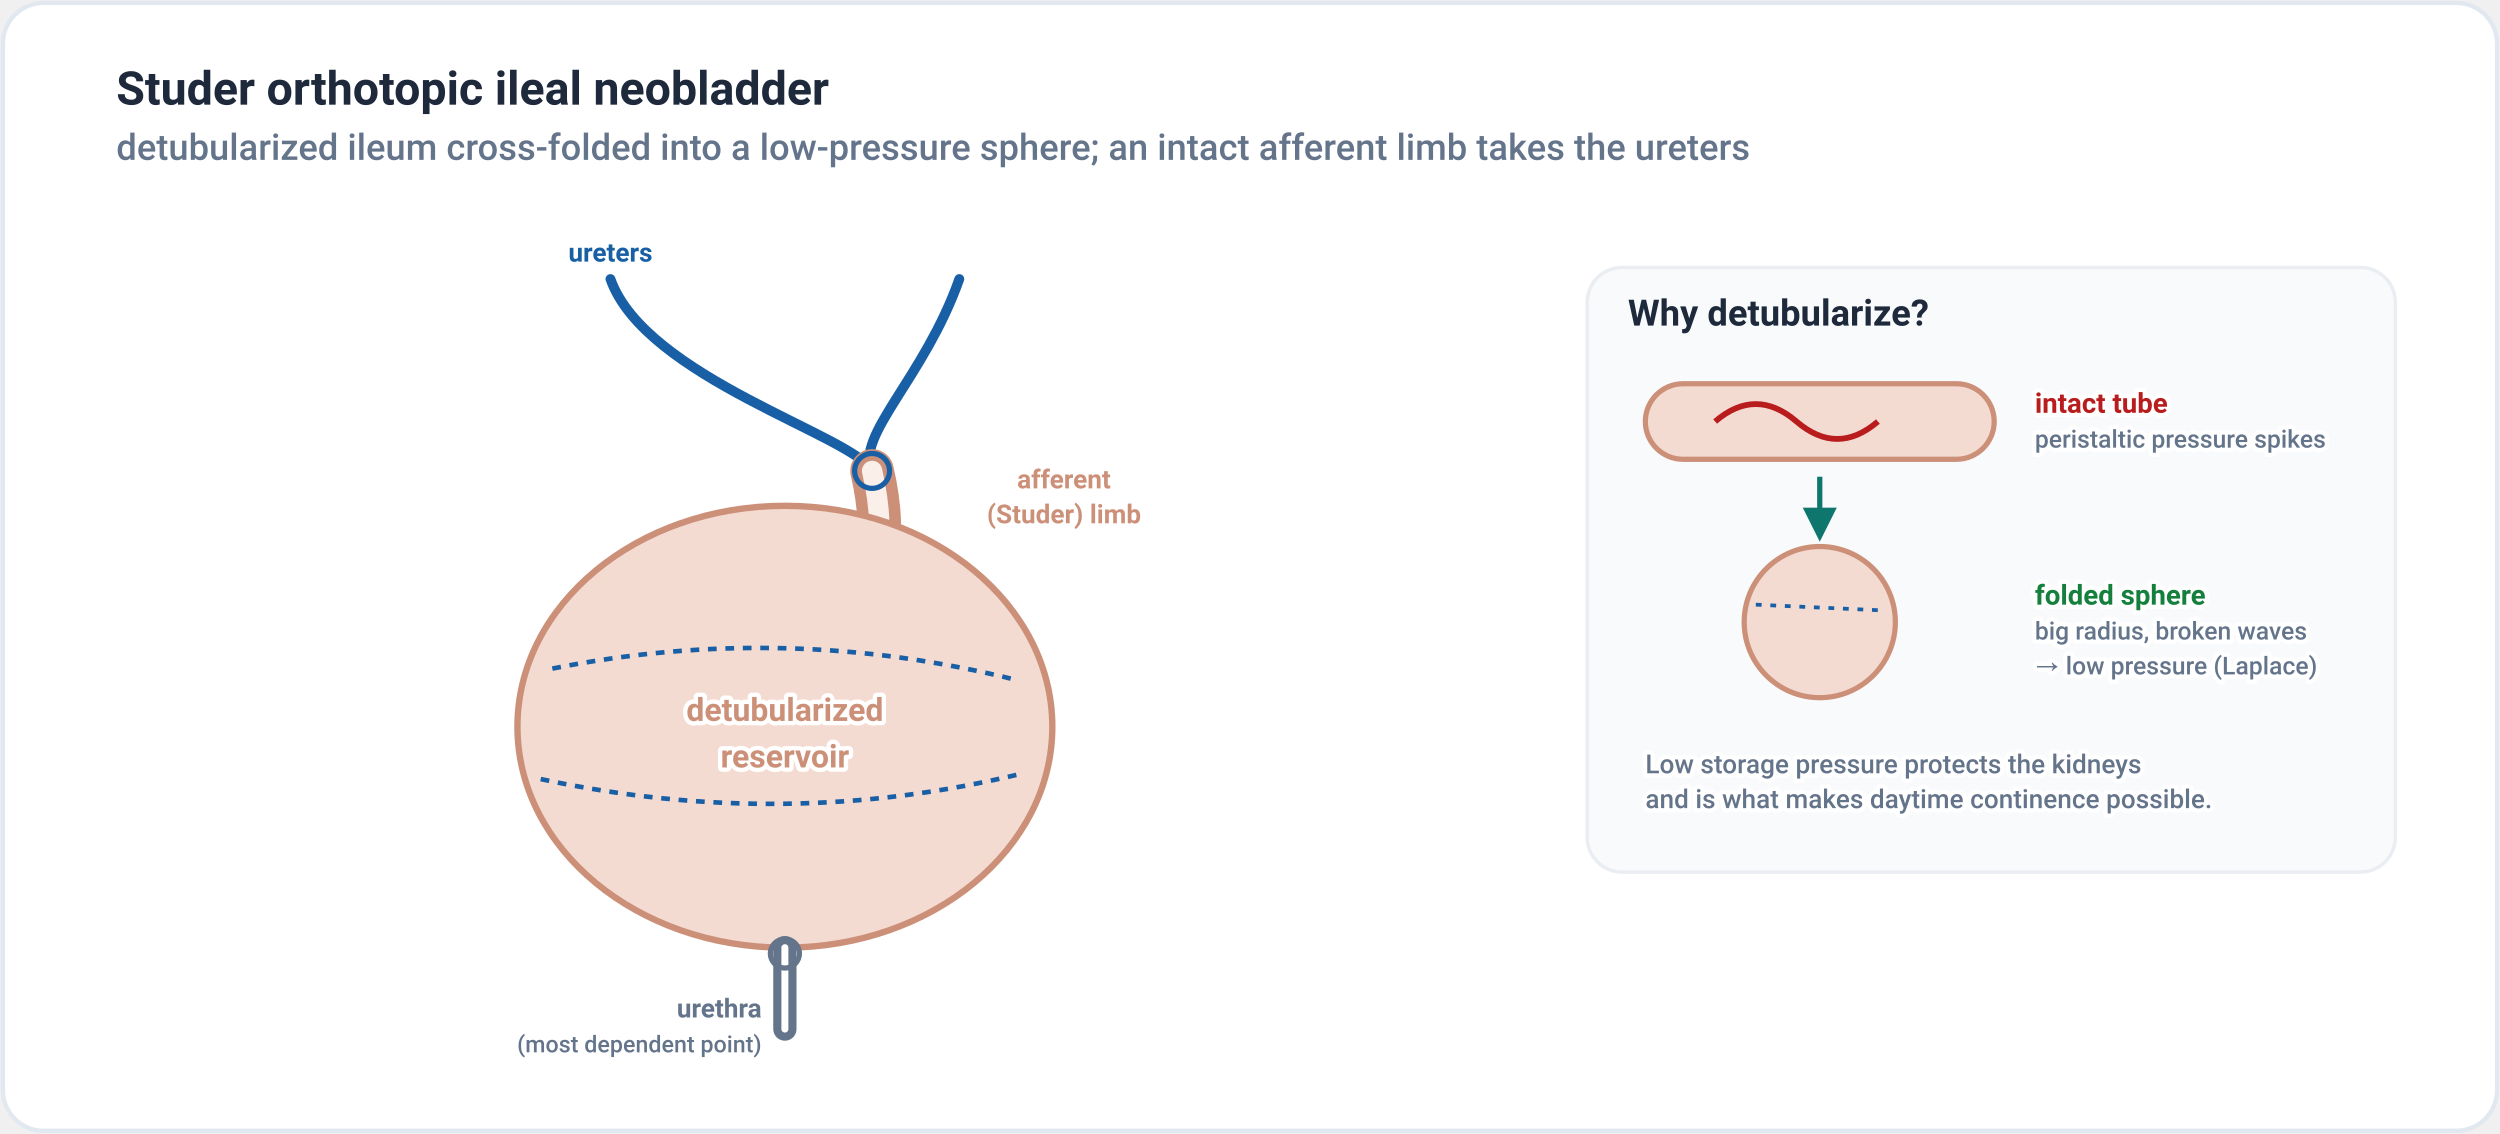
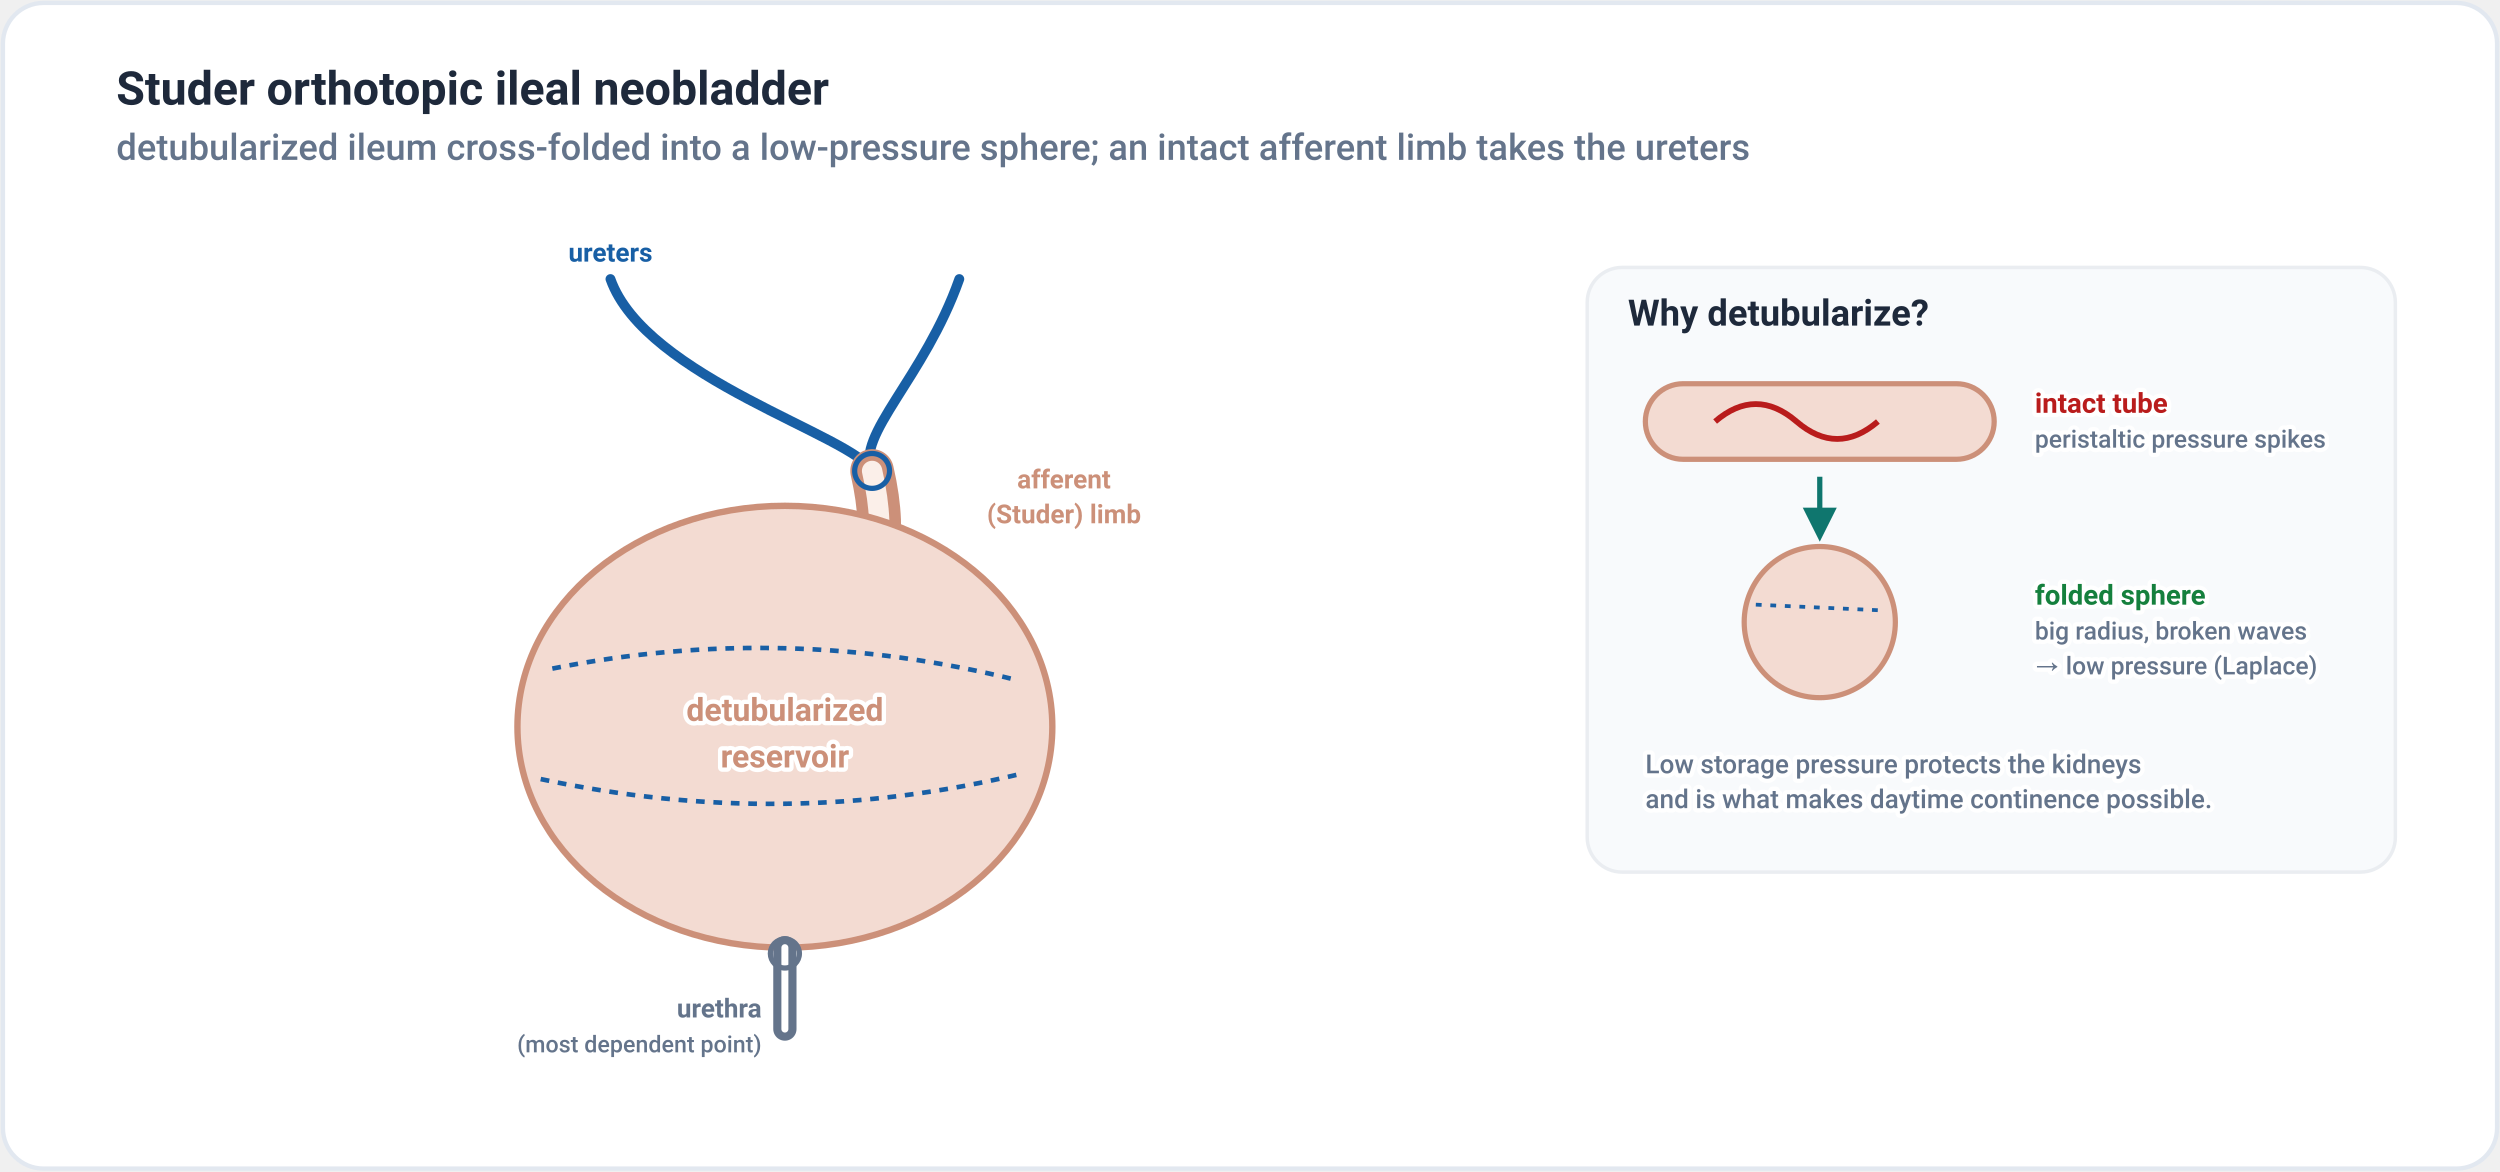
- <svg xmlns="http://www.w3.org/2000/svg" viewBox="0 0 860 390" width="860" height="390" role="img" aria-label="Studer orthotopic ileal neobladder. The distal ileum is detubularized and cross-folded into a spherical low-pressure reservoir, which is anastomosed to the urethra at its most dependent point; the proximal ileum stays intact as an isoperistaltic afferent Studer limb that receives both ureters. An inset explains why detubularization matters: an intact tube generates peristaltic pressure spikes, but opening and folding it into a large-radius sphere breaks the contraction waves and lowers pressure by the law of Laplace, which protects the kidneys and enables daytime continence. Key: continent orthotopic diversion to the native urethra needs a competent rhabdosphincter and a tumor-free urethral margin, is emptied by Valsalva plus scheduled clean intermittent catheterization, the afferent limb gives a low-grade antireflux effect, and lifelong vitamin B12 and metabolic-acidosis surveillance is required after ileal resection with common early nocturnal enuresis.">
+ <svg xmlns="http://www.w3.org/2000/svg" viewBox="0 0 860 403" width="860" height="403" role="img" aria-label="Studer orthotopic ileal neobladder. The distal ileum is detubularized and cross-folded into a spherical low-pressure reservoir, which is anastomosed to the urethra at its most dependent point; the proximal ileum stays intact as an isoperistaltic afferent Studer limb that receives both ureters. An inset explains why detubularization matters: an intact tube generates peristaltic pressure spikes, but opening and folding it into a large-radius sphere breaks the contraction waves and lowers pressure by the law of Laplace, which protects the kidneys and enables daytime continence. Key: continent orthotopic diversion to the native urethra needs a competent rhabdosphincter and a tumor-free urethral margin, is emptied by Valsalva plus scheduled clean intermittent catheterization, the afferent limb gives a low-grade antireflux effect, and lifelong vitamin B12 and metabolic-acidosis surveillance is required after ileal resection with common early nocturnal enuresis.">
  <defs>
    <marker id="sn" viewBox="0 0 10 10" refX="8" refY="5" markerWidth="6.5" markerHeight="6.5" orient="auto-start-reverse">
      <path d="M0,0 L10,5 L0,10 z" fill="#0F766E" />
    </marker>
  </defs>
-   <rect x="1" y="1" width="858" height="388" rx="14" fill="#FFFFFF" stroke="#E2E8F0" stroke-width="1.5" />
+   <rect x="1" y="1" width="858" height="401" rx="14" fill="#FFFFFF" stroke="#E2E8F0" stroke-width="1.5" />
  <text x="40" y="36" text-anchor="start" font-family="-apple-system, 'Segoe UI', Roboto, Helvetica, Arial, sans-serif" font-size="16" font-weight="700" fill="#1E293B">Studer orthotopic ileal neobladder</text>
  <text x="40" y="55" text-anchor="start" font-family="-apple-system, 'Segoe UI', Roboto, Helvetica, Arial, sans-serif" font-size="12.5" font-weight="500" fill="#64748B">detubularized ileum cross-folded into a low-pressure sphere; an intact afferent limb takes the ureters</text>
  <path d="M 210 96 C 222 130, 294 150, 300 162" fill="none" stroke="#185FA5" stroke-width="3.4" stroke-linecap="round" />
  <path d="M 330 96 C 318 130, 294 150, 300 162" fill="none" stroke="#185FA5" stroke-width="3.4" stroke-linecap="round" />
  <text x="210" y="90" text-anchor="middle" font-family="-apple-system, 'Segoe UI', Roboto, Helvetica, Arial, sans-serif" font-size="9" font-weight="700" fill="#185FA5" paint-order="stroke" stroke="#FFFFFF" stroke-width="3" stroke-linejoin="round">ureters</text>
  <path d="M 300 162 C 306 188, 300 200, 294 208" fill="none" stroke="#CC9079" stroke-width="15" stroke-linecap="round" />
  <path d="M 300 162 C 306 188, 300 200, 294 208" fill="none" stroke="#FBEFE9" stroke-width="7" stroke-linecap="round" />
  <text x="366" y="168" text-anchor="middle" font-family="-apple-system, 'Segoe UI', Roboto, Helvetica, Arial, sans-serif" font-size="9" font-weight="700" fill="#CC9079" paint-order="stroke" stroke="#FFFFFF" stroke-width="3" stroke-linejoin="round">afferent</text>
  <text x="366" y="180" text-anchor="middle" font-family="-apple-system, 'Segoe UI', Roboto, Helvetica, Arial, sans-serif" font-size="9" font-weight="700" fill="#CC9079" paint-order="stroke" stroke="#FFFFFF" stroke-width="3" stroke-linejoin="round">(Studer) limb</text>
  <circle cx="300" cy="162" r="6" fill="none" stroke="#185FA5" stroke-width="1.8" />
  <ellipse cx="270" cy="250" rx="92" ry="76" fill="#F3DBD2" stroke="#CC9079" stroke-width="2.2" />
  <path d="M 190 230 Q 270 214 350 234" fill="none" stroke="#185FA5" stroke-width="1.6" stroke-dasharray="3 3" />
  <path d="M 186 268 Q 270 286 352 266" fill="none" stroke="#185FA5" stroke-width="1.6" stroke-dasharray="3 3" />
  <text x="270" y="248" text-anchor="middle" font-family="-apple-system, 'Segoe UI', Roboto, Helvetica, Arial, sans-serif" font-size="11" font-weight="700" fill="#CC9079" paint-order="stroke" stroke="#FFFFFF" stroke-width="3" stroke-linejoin="round">detubularized</text>
  <text x="270" y="264" text-anchor="middle" font-family="-apple-system, 'Segoe UI', Roboto, Helvetica, Arial, sans-serif" font-size="11" font-weight="700" fill="#CC9079" paint-order="stroke" stroke="#FFFFFF" stroke-width="3" stroke-linejoin="round">reservoir</text>
  <path d="M 270 326 L 270 354" fill="none" stroke="#64748B" stroke-width="8" stroke-linecap="round" />
  <path d="M 270 326 L 270 354" fill="none" stroke="#FFFFFF" stroke-width="2.4" stroke-linecap="round" />
  <circle cx="270" cy="328" r="5" fill="none" stroke="#64748B" stroke-width="1.8" />
  <text x="262" y="350" text-anchor="end" font-family="-apple-system, 'Segoe UI', Roboto, Helvetica, Arial, sans-serif" font-size="9" font-weight="700" fill="#64748B" paint-order="stroke" stroke="#FFFFFF" stroke-width="3" stroke-linejoin="round">urethra</text>
  <text x="262" y="362" text-anchor="end" font-family="-apple-system, 'Segoe UI', Roboto, Helvetica, Arial, sans-serif" font-size="8" font-weight="500" fill="#64748B" paint-order="stroke" stroke="#FFFFFF" stroke-width="3" stroke-linejoin="round">(most dependent point)</text>
  <rect x="546" y="92" width="278" height="208" rx="12" fill="#F8FAFC" stroke="#EAEDF1" stroke-width="1.2" />
  <text x="560" y="112" text-anchor="start" font-family="-apple-system, 'Segoe UI', Roboto, Helvetica, Arial, sans-serif" font-size="12.5" font-weight="700" fill="#1E293B">Why detubularize?</text>
  <rect x="566" y="132" width="120" height="26" rx="13" fill="#F3DBD2" stroke="#CC9079" stroke-width="1.8" />
  <path d="M 590 145 q 14 -12 28 0 q 14 12 28 0" fill="none" stroke="#B91C1C" stroke-width="2" />
  <text x="700" y="142" text-anchor="start" font-family="-apple-system, 'Segoe UI', Roboto, Helvetica, Arial, sans-serif" font-size="9.5" font-weight="700" fill="#B91C1C" paint-order="stroke" stroke="#FFFFFF" stroke-width="3" stroke-linejoin="round">intact tube</text>
  <text x="700" y="154" text-anchor="start" font-family="-apple-system, 'Segoe UI', Roboto, Helvetica, Arial, sans-serif" font-size="8.5" font-weight="500" fill="#64748B" paint-order="stroke" stroke="#FFFFFF" stroke-width="3" stroke-linejoin="round">peristaltic pressure spikes</text>
  <line x1="626" y1="164" x2="626" y2="184" stroke="#0F766E" stroke-width="1.8" marker-end="url(#sn)" />
  <circle cx="626" cy="214" r="26" fill="#F3DBD2" stroke="#CC9079" stroke-width="1.8" />
  <line x1="604" y1="208" x2="648" y2="210" stroke="#185FA5" stroke-width="1.3" stroke-dasharray="2 3" />
  <text x="700" y="208" text-anchor="start" font-family="-apple-system, 'Segoe UI', Roboto, Helvetica, Arial, sans-serif" font-size="9.5" font-weight="700" fill="#15803D" paint-order="stroke" stroke="#FFFFFF" stroke-width="3" stroke-linejoin="round">folded sphere</text>
  <text x="700" y="220" text-anchor="start" font-family="-apple-system, 'Segoe UI', Roboto, Helvetica, Arial, sans-serif" font-size="8.5" font-weight="500" fill="#64748B" paint-order="stroke" stroke="#FFFFFF" stroke-width="3" stroke-linejoin="round">big radius, broken waves</text>
  <text x="700" y="232" text-anchor="start" font-family="-apple-system, 'Segoe UI', Roboto, Helvetica, Arial, sans-serif" font-size="8.5" font-weight="500" fill="#64748B" paint-order="stroke" stroke="#FFFFFF" stroke-width="3" stroke-linejoin="round">→ low pressure (Laplace)</text>
  <text x="566" y="266" text-anchor="start" font-family="-apple-system, 'Segoe UI', Roboto, Helvetica, Arial, sans-serif" font-size="9" font-weight="500" fill="#64748B" paint-order="stroke" stroke="#FFFFFF" stroke-width="3" stroke-linejoin="round">Low storage pressure protects the kidneys</text>
  <text x="566" y="278" text-anchor="start" font-family="-apple-system, 'Segoe UI', Roboto, Helvetica, Arial, sans-serif" font-size="9" font-weight="500" fill="#64748B" paint-order="stroke" stroke="#FFFFFF" stroke-width="3" stroke-linejoin="round">and is what makes daytime continence possible.</text>
</svg>
